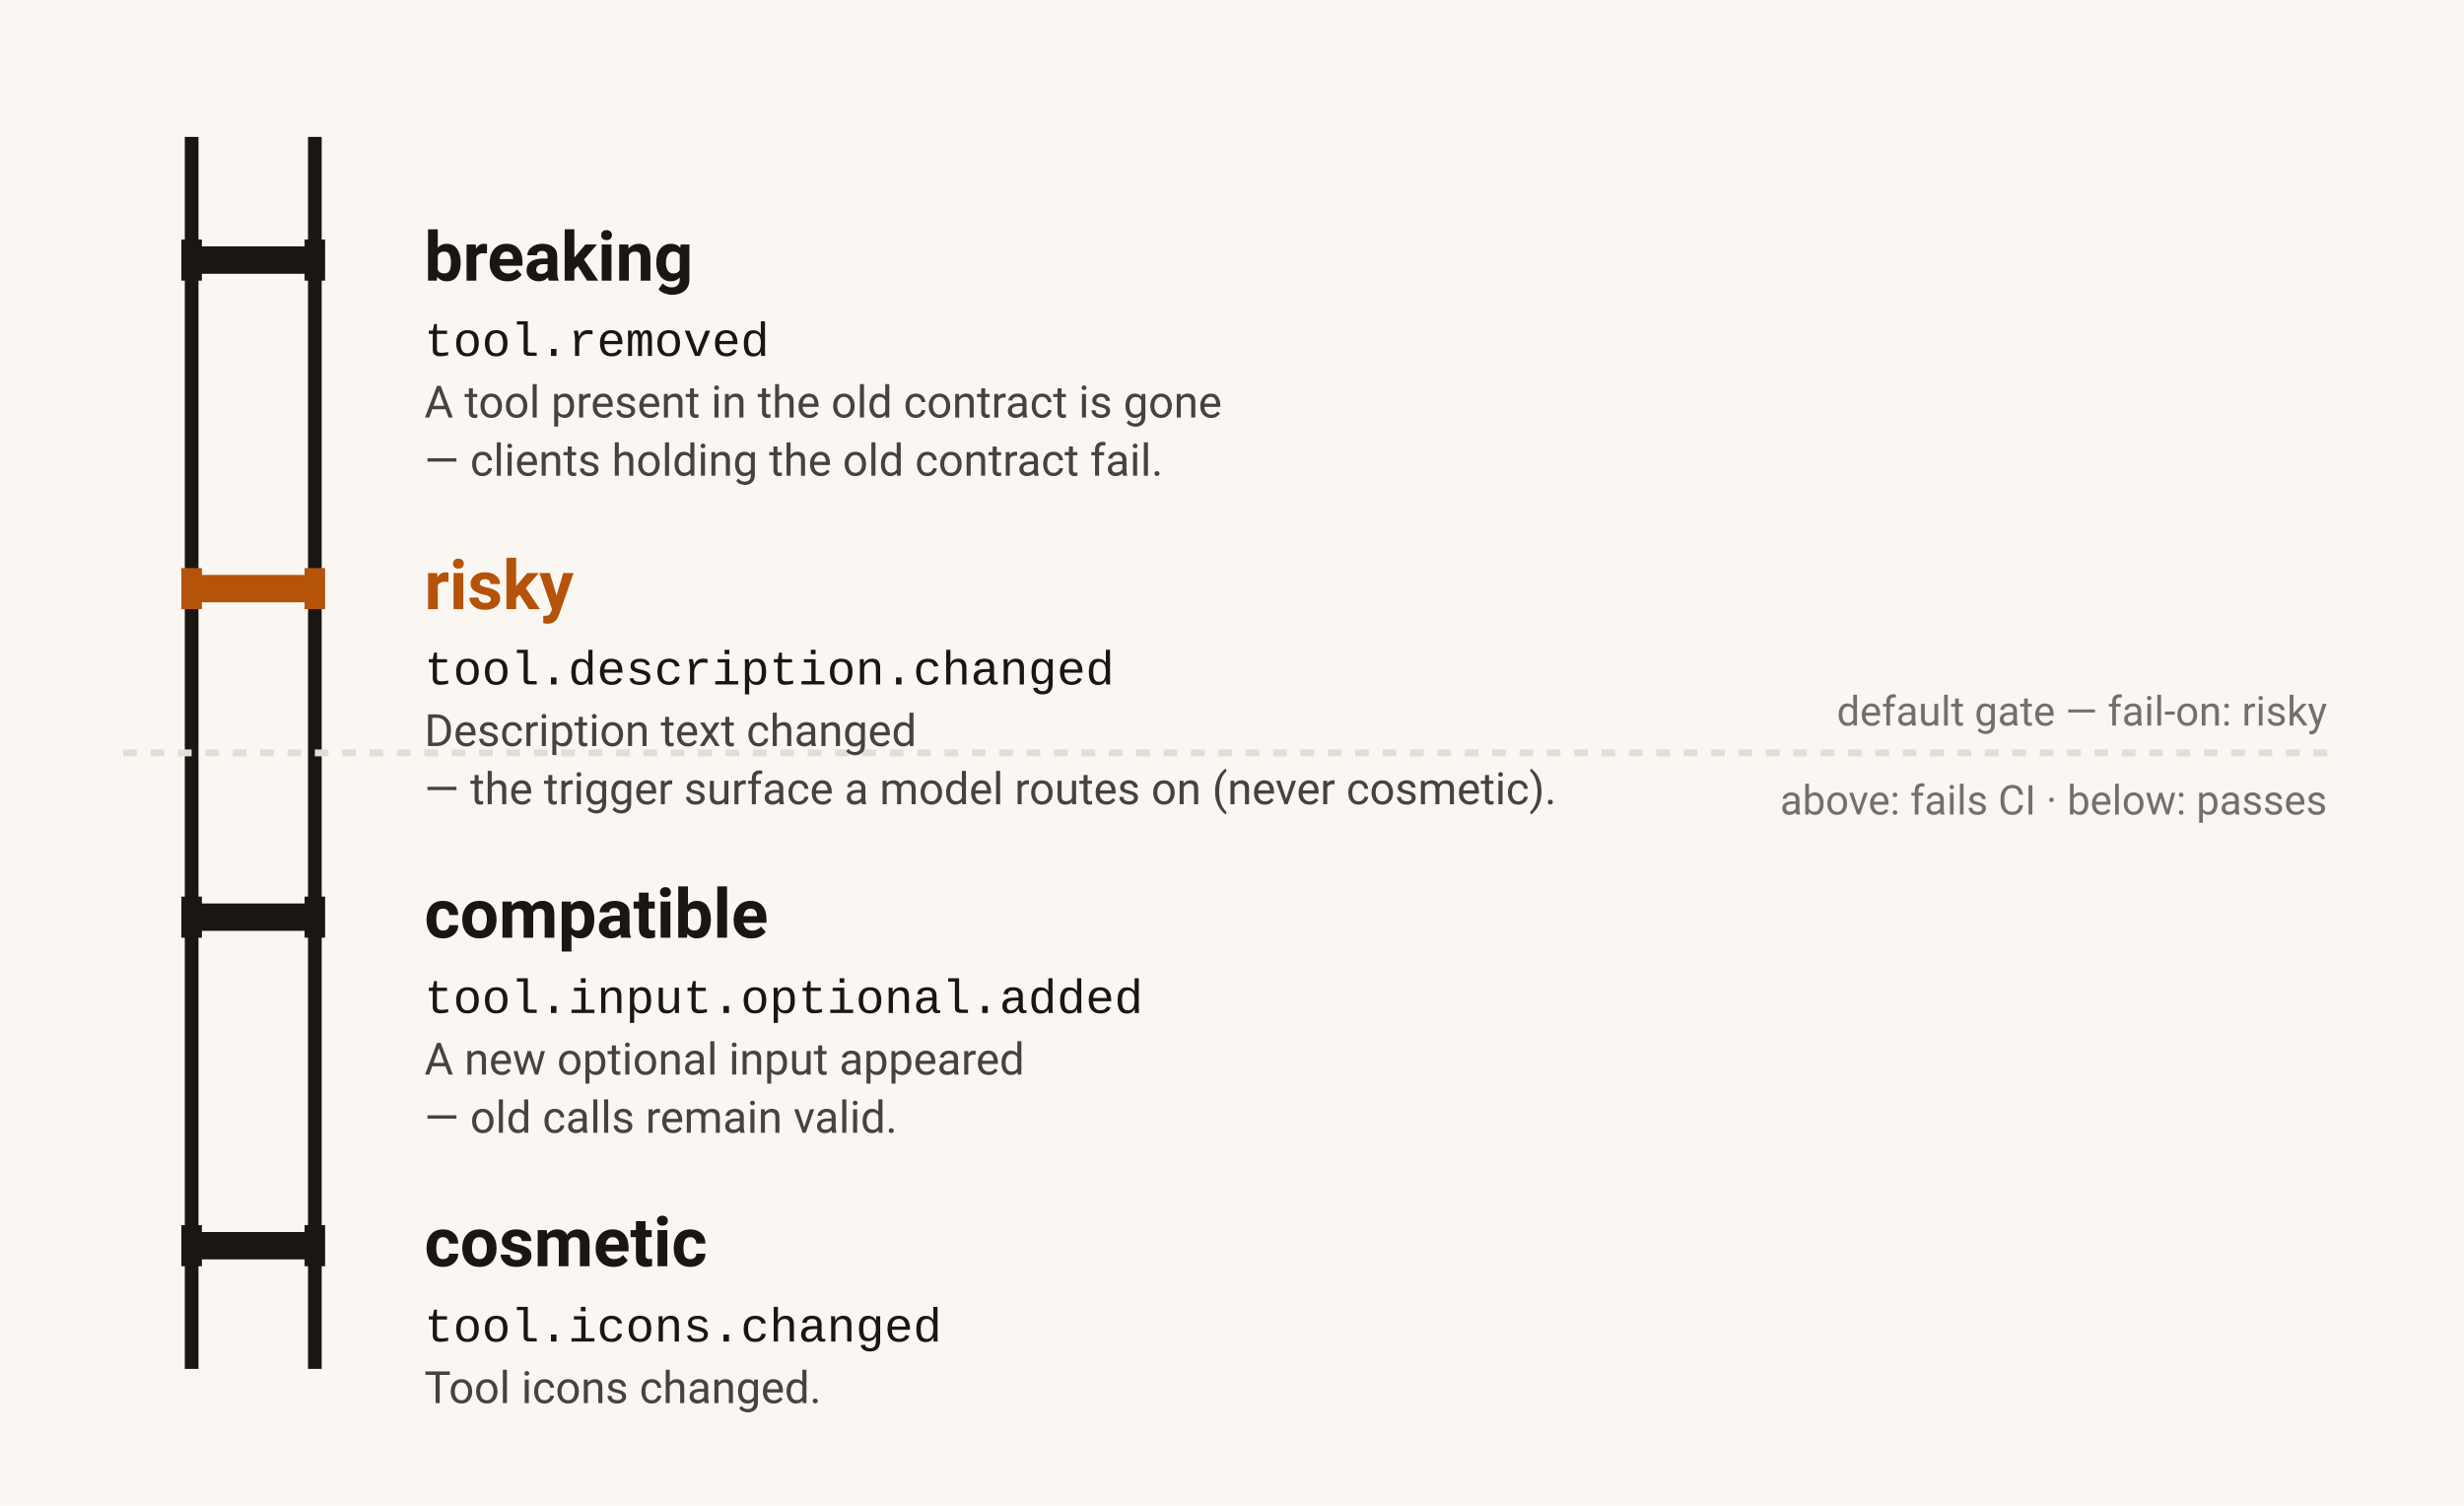
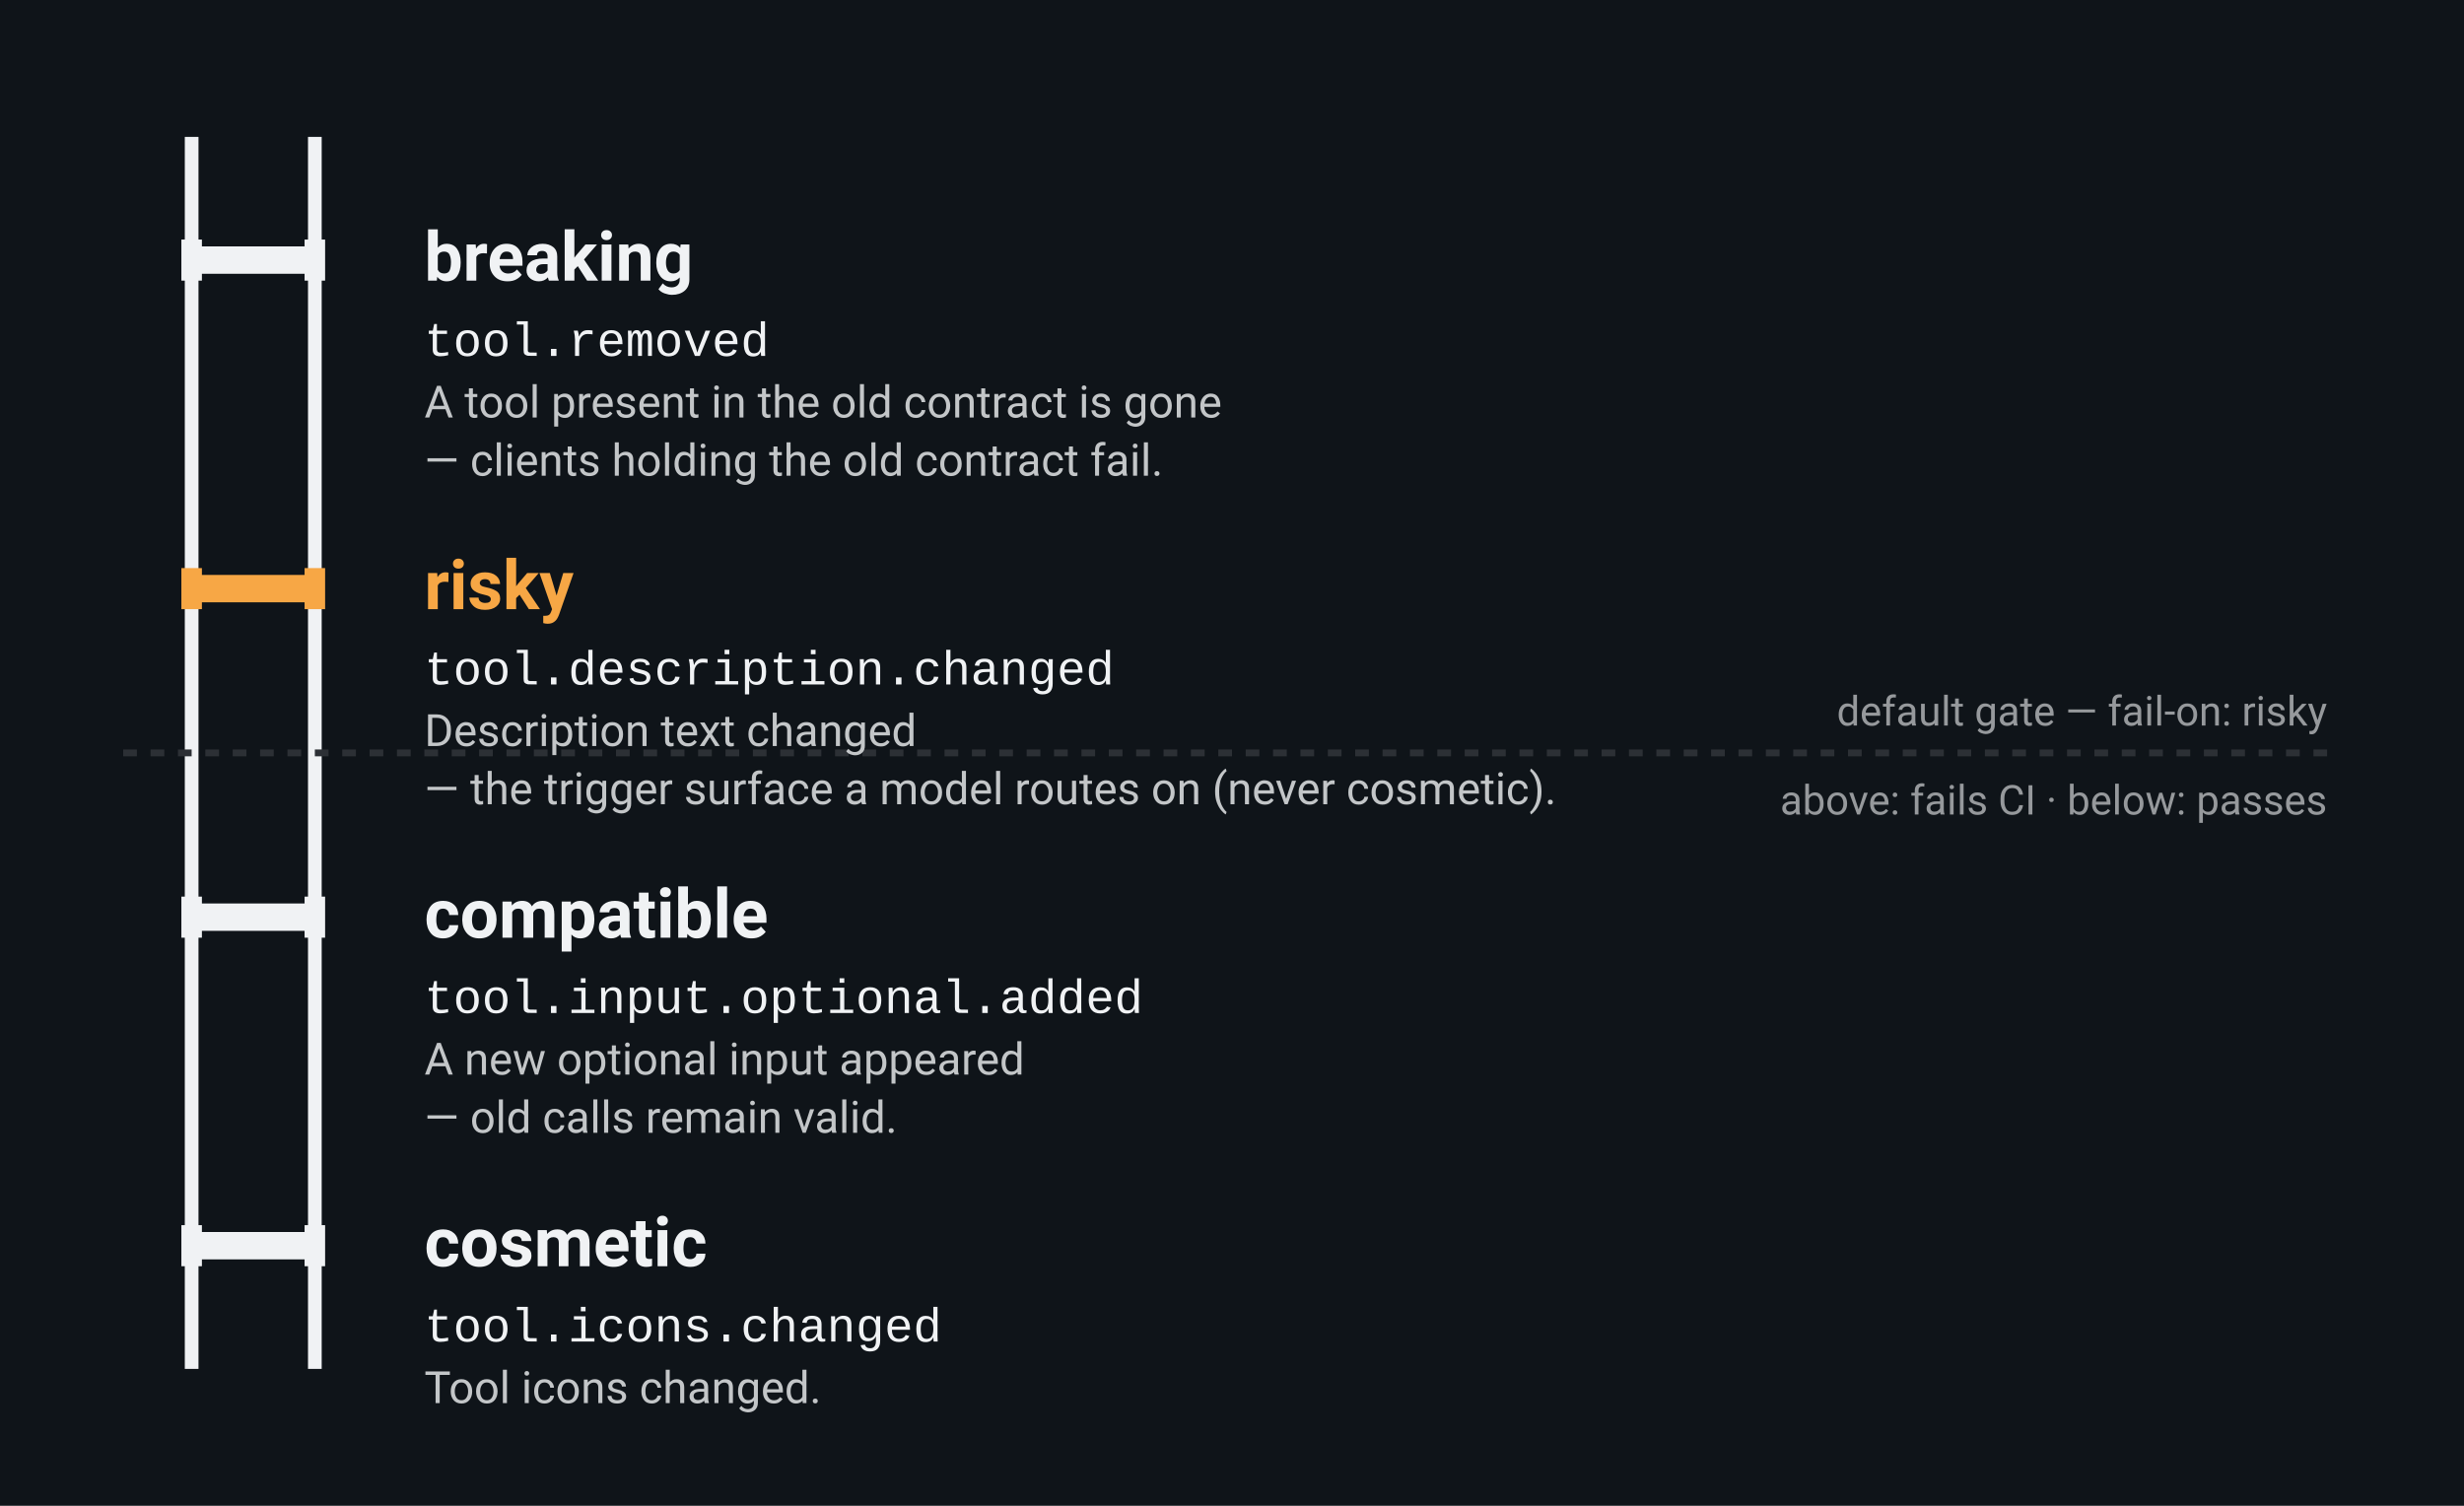
<svg xmlns="http://www.w3.org/2000/svg" viewBox="0 0 720 440" role="img" aria-labelledby="dgTitle dgDesc">
-   <rect width="720" height="440" fill="#FAF7F2" />
-   <path d="M56 40 V400" fill="none" stroke="#1A1712" stroke-width="4" />
-   <path d="M92 40 V400" fill="none" stroke="#1A1712" stroke-width="4" />
-   <path d="M36 220 H680" stroke="#E4DDD3" stroke-width="2" stroke-dasharray="4 4" />
-   <text x="680" y="212.0" font-family="ui-sans-serif, system-ui, -apple-system, 'Segoe UI', Roboto, Helvetica, Arial, sans-serif" font-size="12" fill="#1A171299" text-anchor="end">default gate — fail-on: risky</text>
-   <text x="680" y="238.0" font-family="ui-sans-serif, system-ui, -apple-system, 'Segoe UI', Roboto, Helvetica, Arial, sans-serif" font-size="12" fill="#1A171299" text-anchor="end">above: fails CI · below: passes</text>
-   <rect x="56" y="72.0" width="36" height="8" fill="#1A1712" />
-   <rect x="53" y="70.0" width="6" height="12" fill="#1A1712" />
-   <rect x="89" y="70.0" width="6" height="12" fill="#1A1712" />
-   <text x="124" y="82.0" font-family="ui-sans-serif, system-ui, -apple-system, 'Segoe UI', Roboto, Helvetica, Arial, sans-serif" font-size="20" font-weight="600" fill="#1A1712">breaking</text>
-   <text x="124" y="104.0" font-family="ui-monospace, 'SFMono-Regular', Consolas, 'Liberation Mono', Menlo, monospace" font-size="14" fill="#1A1712">tool.removed</text>
-   <text x="124" y="122.0" font-family="ui-sans-serif, system-ui, -apple-system, 'Segoe UI', Roboto, Helvetica, Arial, sans-serif" font-size="13" fill="#1A1712CC">A tool present in the old contract is gone</text>
-   <text x="124" y="139.0" font-family="ui-sans-serif, system-ui, -apple-system, 'Segoe UI', Roboto, Helvetica, Arial, sans-serif" font-size="13" fill="#1A1712CC">— clients holding the old contract fail.</text>
-   <rect x="56" y="168.0" width="36" height="8" fill="#B45309" />
-   <rect x="53" y="166.0" width="6" height="12" fill="#B45309" />
-   <rect x="89" y="166.0" width="6" height="12" fill="#B45309" />
-   <text x="124" y="178.0" font-family="ui-sans-serif, system-ui, -apple-system, 'Segoe UI', Roboto, Helvetica, Arial, sans-serif" font-size="20" font-weight="600" fill="#B45309">risky</text>
-   <text x="124" y="200.0" font-family="ui-monospace, 'SFMono-Regular', Consolas, 'Liberation Mono', Menlo, monospace" font-size="14" fill="#1A1712">tool.description.changed</text>
-   <text x="124" y="218.0" font-family="ui-sans-serif, system-ui, -apple-system, 'Segoe UI', Roboto, Helvetica, Arial, sans-serif" font-size="13" fill="#1A1712CC">Description text changed</text>
-   <text x="124" y="235.0" font-family="ui-sans-serif, system-ui, -apple-system, 'Segoe UI', Roboto, Helvetica, Arial, sans-serif" font-size="13" fill="#1A1712CC">— the trigger surface a model routes on (never cosmetic).</text>
-   <rect x="56" y="264.0" width="36" height="8" fill="#1A1712" />
-   <rect x="53" y="262.0" width="6" height="12" fill="#1A1712" />
-   <rect x="89" y="262.0" width="6" height="12" fill="#1A1712" />
-   <text x="124" y="274.0" font-family="ui-sans-serif, system-ui, -apple-system, 'Segoe UI', Roboto, Helvetica, Arial, sans-serif" font-size="20" font-weight="600" fill="#1A1712">compatible</text>
-   <text x="124" y="296.0" font-family="ui-monospace, 'SFMono-Regular', Consolas, 'Liberation Mono', Menlo, monospace" font-size="14" fill="#1A1712">tool.input.optional.added</text>
-   <text x="124" y="314.0" font-family="ui-sans-serif, system-ui, -apple-system, 'Segoe UI', Roboto, Helvetica, Arial, sans-serif" font-size="13" fill="#1A1712CC">A new optional input appeared</text>
-   <text x="124" y="331.0" font-family="ui-sans-serif, system-ui, -apple-system, 'Segoe UI', Roboto, Helvetica, Arial, sans-serif" font-size="13" fill="#1A1712CC">— old calls remain valid.</text>
-   <rect x="56" y="360.0" width="36" height="8" fill="#1A1712" />
-   <rect x="53" y="358.0" width="6" height="12" fill="#1A1712" />
-   <rect x="89" y="358.0" width="6" height="12" fill="#1A1712" />
-   <text x="124" y="370.0" font-family="ui-sans-serif, system-ui, -apple-system, 'Segoe UI', Roboto, Helvetica, Arial, sans-serif" font-size="20" font-weight="600" fill="#1A1712">cosmetic</text>
-   <text x="124" y="392.0" font-family="ui-monospace, 'SFMono-Regular', Consolas, 'Liberation Mono', Menlo, monospace" font-size="14" fill="#1A1712">tool.icons.changed</text>
-   <text x="124" y="410.0" font-family="ui-sans-serif, system-ui, -apple-system, 'Segoe UI', Roboto, Helvetica, Arial, sans-serif" font-size="13" fill="#1A1712CC">Tool icons changed.</text>
+   <rect width="720" height="440" fill="#0F1419" />
+   <path d="M56 40 V400" fill="none" stroke="#F0F2F4" stroke-width="4" />
+   <path d="M92 40 V400" fill="none" stroke="#F0F2F4" stroke-width="4" />
+   <path d="M36 220 H680" stroke="#2C3035" stroke-width="2" stroke-dasharray="4 4" />
+   <text x="680" y="212.0" font-family="ui-sans-serif, system-ui, -apple-system, 'Segoe UI', Roboto, Helvetica, Arial, sans-serif" font-size="12" fill="#F0F2F499" text-anchor="end">default gate — fail-on: risky</text>
+   <text x="680" y="238.0" font-family="ui-sans-serif, system-ui, -apple-system, 'Segoe UI', Roboto, Helvetica, Arial, sans-serif" font-size="12" fill="#F0F2F499" text-anchor="end">above: fails CI · below: passes</text>
+   <rect x="56" y="72.0" width="36" height="8" fill="#F0F2F4" />
+   <rect x="53" y="70.0" width="6" height="12" fill="#F0F2F4" />
+   <rect x="89" y="70.0" width="6" height="12" fill="#F0F2F4" />
+   <text x="124" y="82.0" font-family="ui-sans-serif, system-ui, -apple-system, 'Segoe UI', Roboto, Helvetica, Arial, sans-serif" font-size="20" font-weight="600" fill="#F0F2F4">breaking</text>
+   <text x="124" y="104.0" font-family="ui-monospace, 'SFMono-Regular', Consolas, 'Liberation Mono', Menlo, monospace" font-size="14" fill="#F0F2F4">tool.removed</text>
+   <text x="124" y="122.0" font-family="ui-sans-serif, system-ui, -apple-system, 'Segoe UI', Roboto, Helvetica, Arial, sans-serif" font-size="13" fill="#F0F2F4CC">A tool present in the old contract is gone</text>
+   <text x="124" y="139.0" font-family="ui-sans-serif, system-ui, -apple-system, 'Segoe UI', Roboto, Helvetica, Arial, sans-serif" font-size="13" fill="#F0F2F4CC">— clients holding the old contract fail.</text>
+   <rect x="56" y="168.0" width="36" height="8" fill="#F7A745" />
+   <rect x="53" y="166.0" width="6" height="12" fill="#F7A745" />
+   <rect x="89" y="166.0" width="6" height="12" fill="#F7A745" />
+   <text x="124" y="178.0" font-family="ui-sans-serif, system-ui, -apple-system, 'Segoe UI', Roboto, Helvetica, Arial, sans-serif" font-size="20" font-weight="600" fill="#F7A745">risky</text>
+   <text x="124" y="200.0" font-family="ui-monospace, 'SFMono-Regular', Consolas, 'Liberation Mono', Menlo, monospace" font-size="14" fill="#F0F2F4">tool.description.changed</text>
+   <text x="124" y="218.0" font-family="ui-sans-serif, system-ui, -apple-system, 'Segoe UI', Roboto, Helvetica, Arial, sans-serif" font-size="13" fill="#F0F2F4CC">Description text changed</text>
+   <text x="124" y="235.0" font-family="ui-sans-serif, system-ui, -apple-system, 'Segoe UI', Roboto, Helvetica, Arial, sans-serif" font-size="13" fill="#F0F2F4CC">— the trigger surface a model routes on (never cosmetic).</text>
+   <rect x="56" y="264.0" width="36" height="8" fill="#F0F2F4" />
+   <rect x="53" y="262.0" width="6" height="12" fill="#F0F2F4" />
+   <rect x="89" y="262.0" width="6" height="12" fill="#F0F2F4" />
+   <text x="124" y="274.0" font-family="ui-sans-serif, system-ui, -apple-system, 'Segoe UI', Roboto, Helvetica, Arial, sans-serif" font-size="20" font-weight="600" fill="#F0F2F4">compatible</text>
+   <text x="124" y="296.0" font-family="ui-monospace, 'SFMono-Regular', Consolas, 'Liberation Mono', Menlo, monospace" font-size="14" fill="#F0F2F4">tool.input.optional.added</text>
+   <text x="124" y="314.0" font-family="ui-sans-serif, system-ui, -apple-system, 'Segoe UI', Roboto, Helvetica, Arial, sans-serif" font-size="13" fill="#F0F2F4CC">A new optional input appeared</text>
+   <text x="124" y="331.0" font-family="ui-sans-serif, system-ui, -apple-system, 'Segoe UI', Roboto, Helvetica, Arial, sans-serif" font-size="13" fill="#F0F2F4CC">— old calls remain valid.</text>
+   <rect x="56" y="360.0" width="36" height="8" fill="#F0F2F4" />
+   <rect x="53" y="358.0" width="6" height="12" fill="#F0F2F4" />
+   <rect x="89" y="358.0" width="6" height="12" fill="#F0F2F4" />
+   <text x="124" y="370.0" font-family="ui-sans-serif, system-ui, -apple-system, 'Segoe UI', Roboto, Helvetica, Arial, sans-serif" font-size="20" font-weight="600" fill="#F0F2F4">cosmetic</text>
+   <text x="124" y="392.0" font-family="ui-monospace, 'SFMono-Regular', Consolas, 'Liberation Mono', Menlo, monospace" font-size="14" fill="#F0F2F4">tool.icons.changed</text>
+   <text x="124" y="410.0" font-family="ui-sans-serif, system-ui, -apple-system, 'Segoe UI', Roboto, Helvetica, Arial, sans-serif" font-size="13" fill="#F0F2F4CC">Tool icons changed.</text>
</svg>
